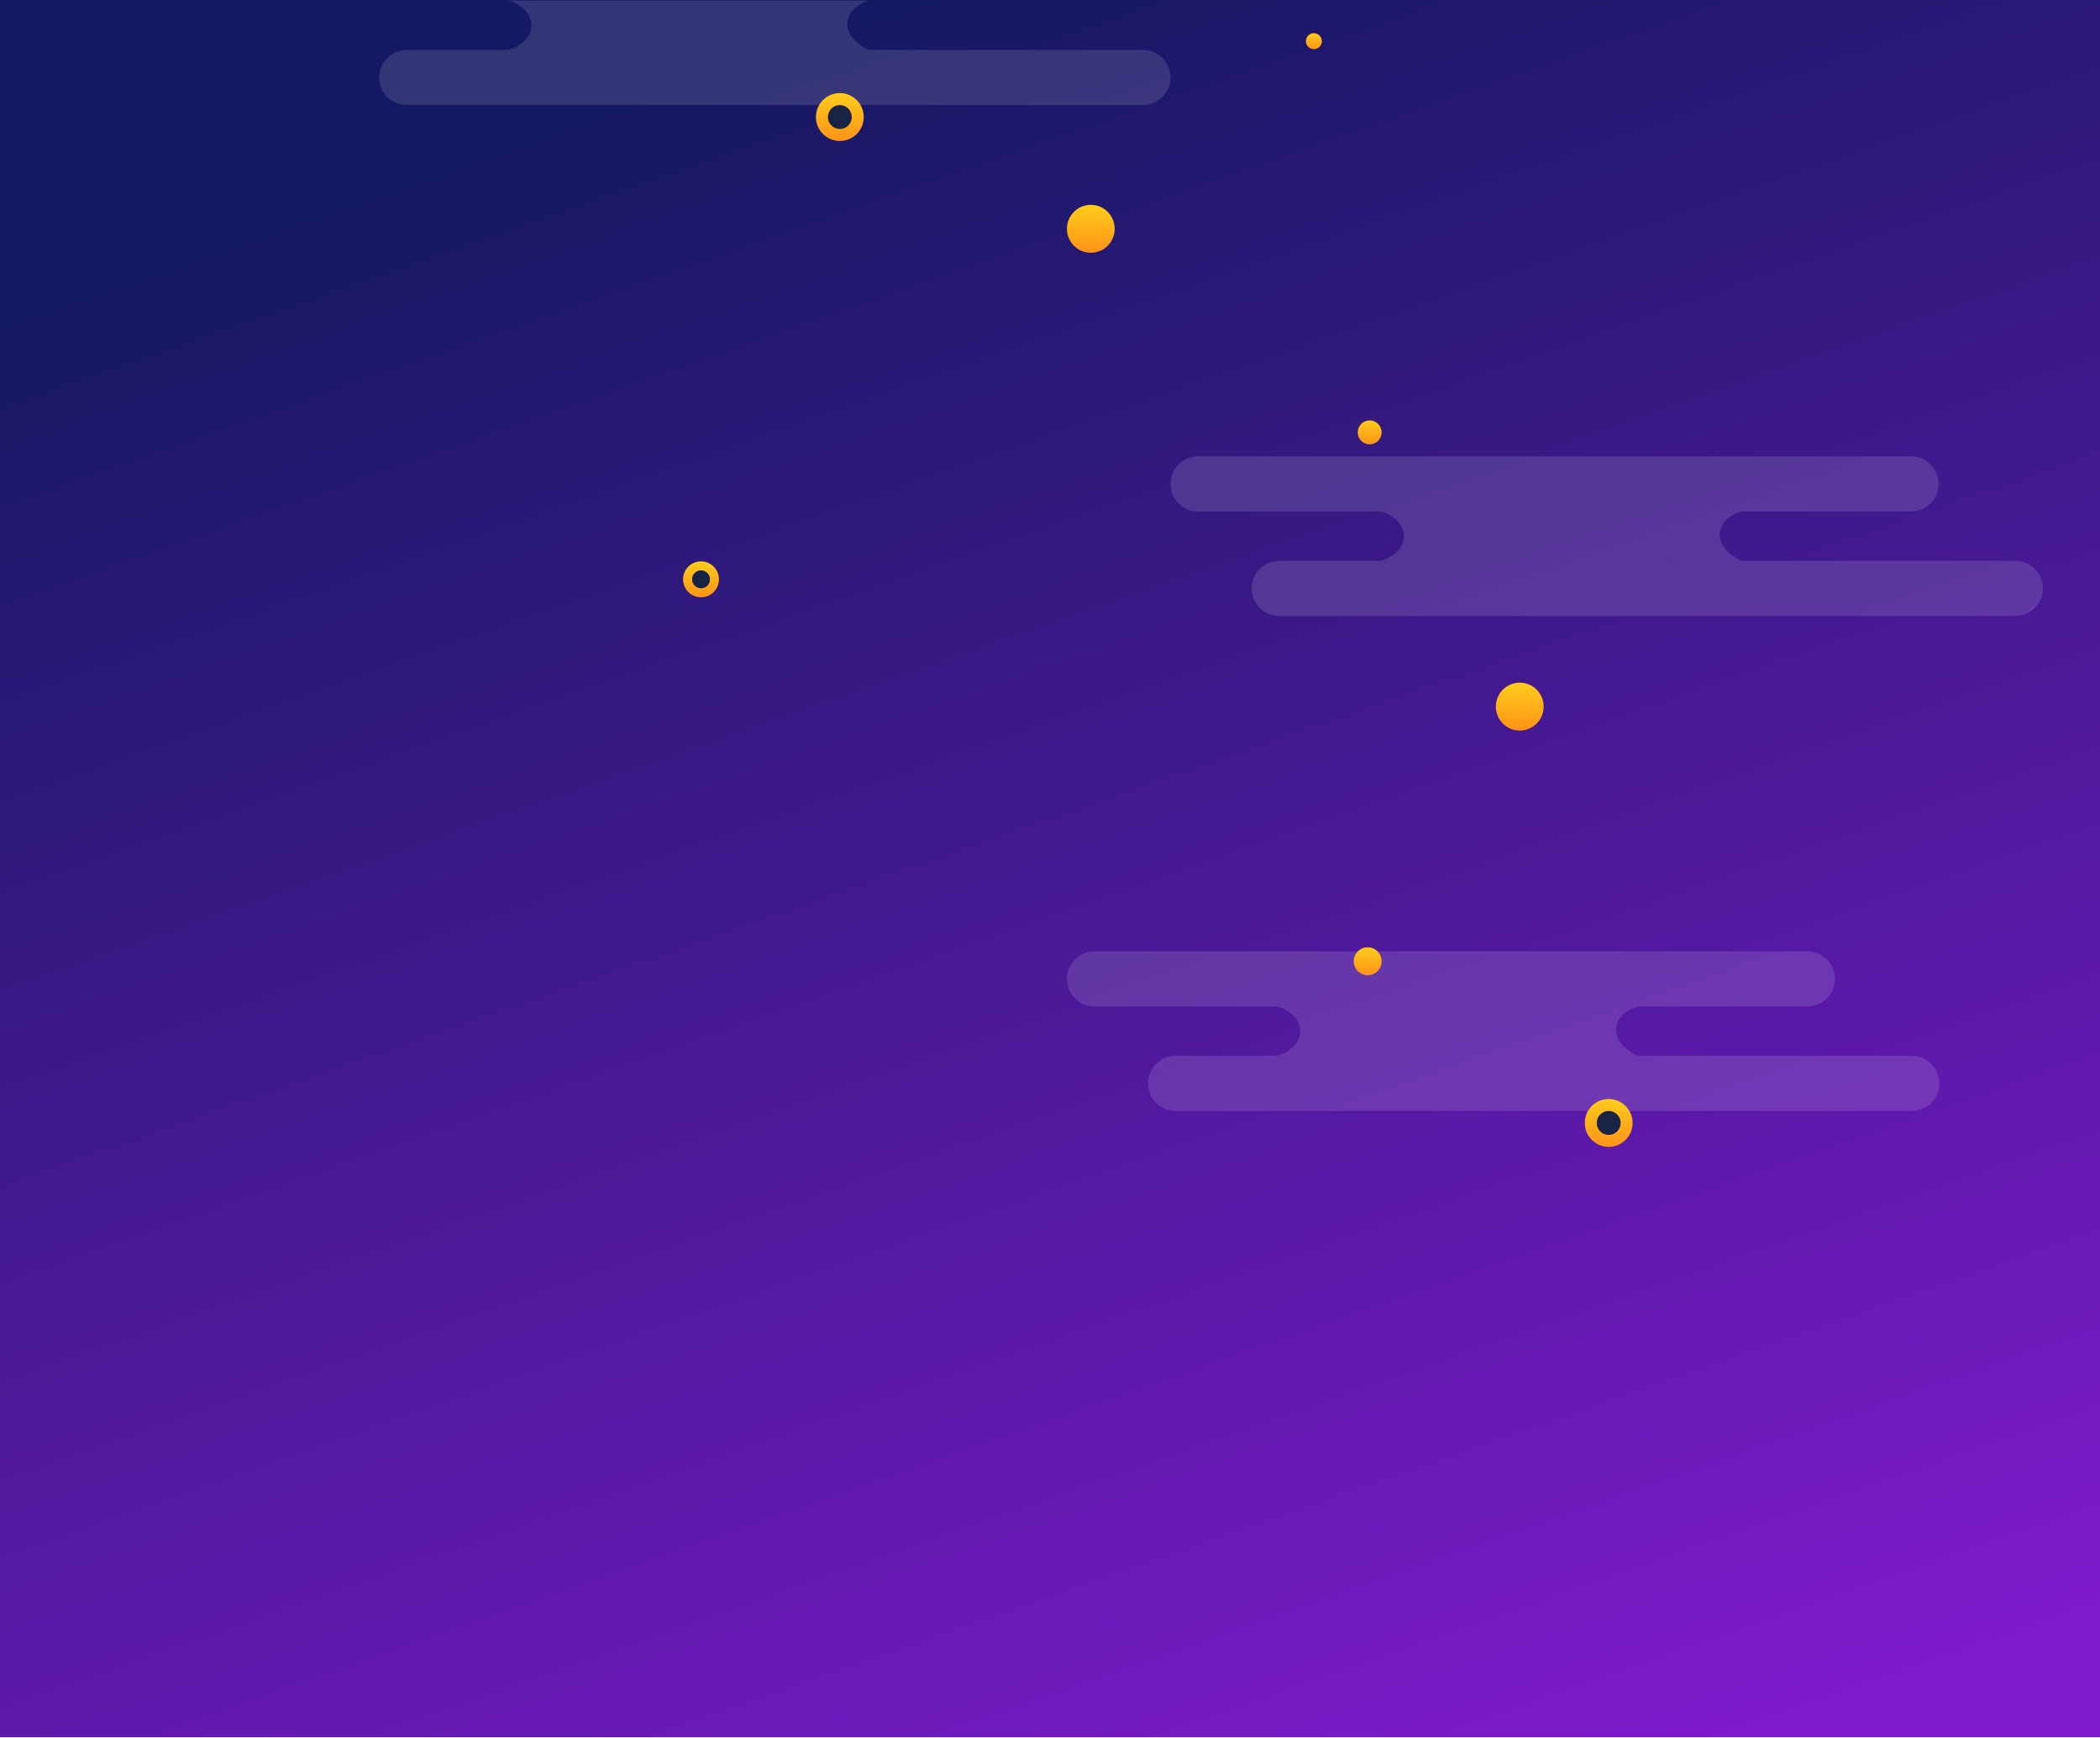
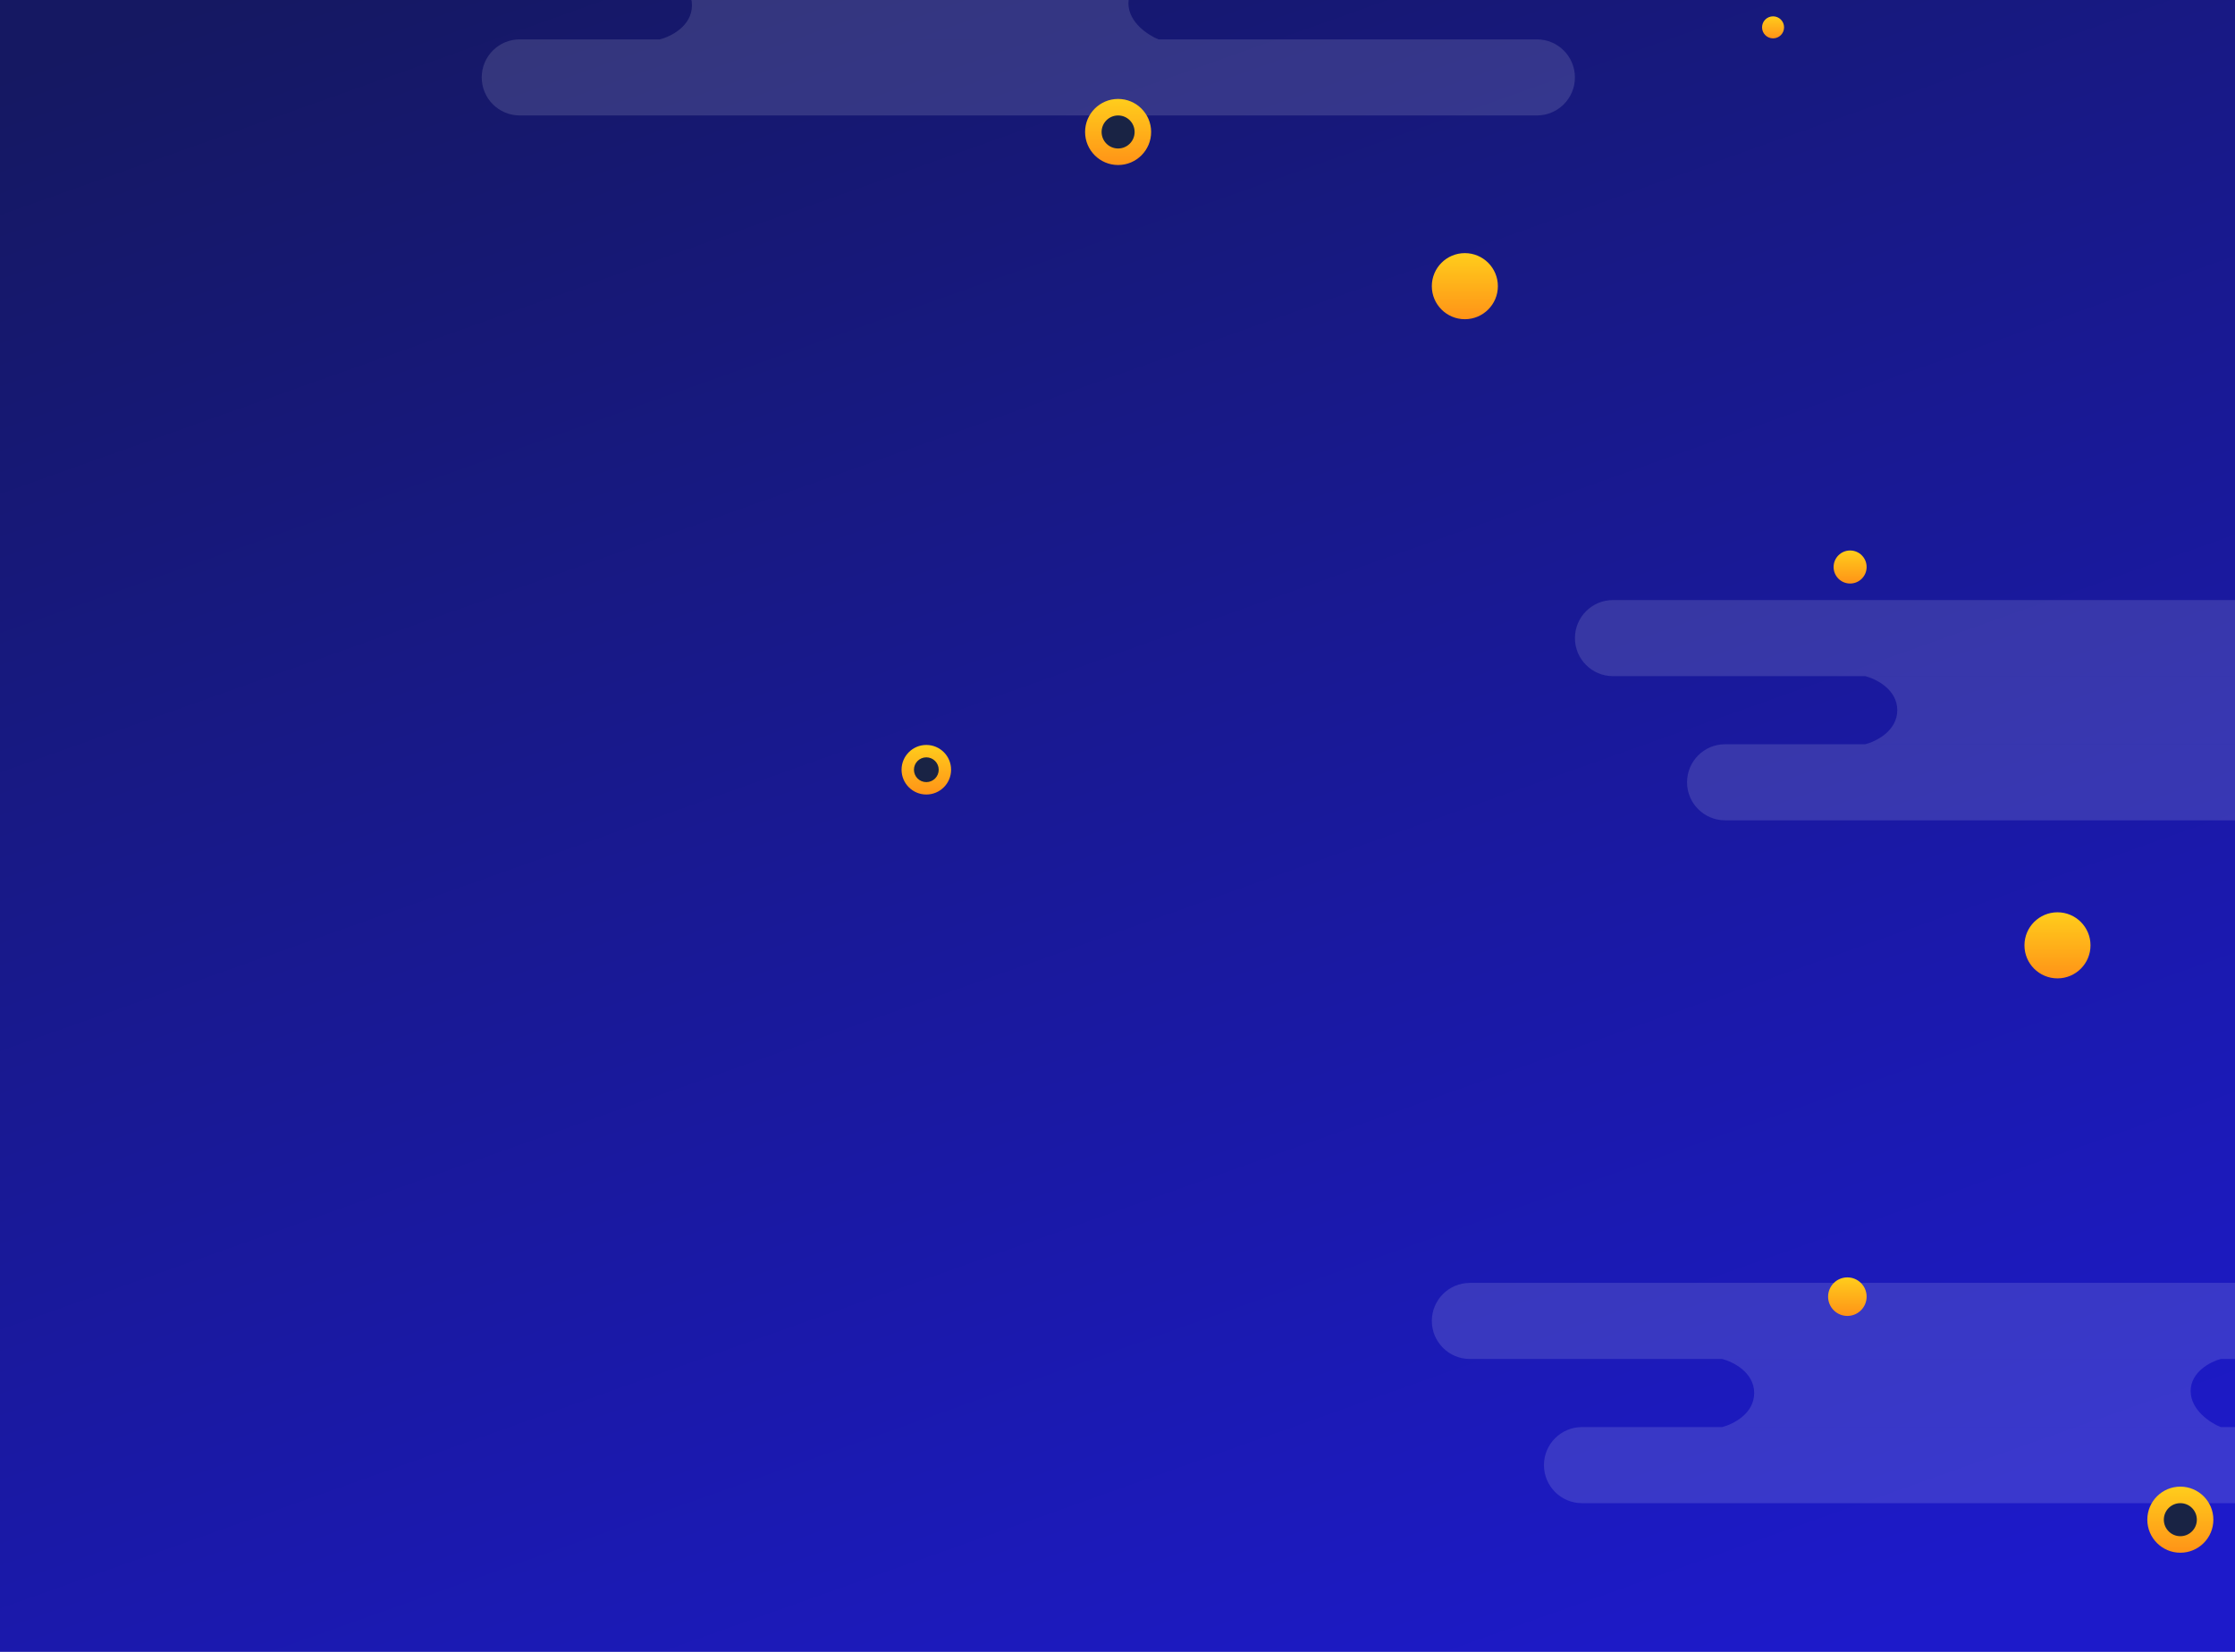
- <svg xmlns="http://www.w3.org/2000/svg" width="382" height="316" viewBox="0 0 382 316" fill="none">
-   <g clip-path="url(#clip0)">
-     <rect width="382" height="316" fill="white" />
-     <path d="M382 0H0V316H382V0Z" fill="url(#paint0_linear)" />
-     <path d="M347.627 83.007H217.926C215.159 83.007 212.916 85.253 212.916 88.023C212.916 90.794 215.159 93.04 217.926 93.04H347.627C350.393 93.04 352.636 90.794 352.636 88.023C352.636 85.253 350.393 83.007 347.627 83.007Z" fill="white" fill-opacity="0.13" />
-     <path d="M366.607 102.017H232.689C229.922 102.017 227.679 104.263 227.679 107.034C227.679 109.804 229.922 112.05 232.689 112.05H366.607C369.374 112.05 371.617 109.804 371.617 107.034C371.617 104.263 369.374 102.017 366.607 102.017Z" fill="white" fill-opacity="0.13" />
-     <path d="M255.359 97.529C255.359 100.274 252.547 101.665 251.141 102.017H316.783C315.465 101.489 312.829 99.8 312.829 97.265C312.829 94.73 315.465 93.392 316.783 93.04H251.141C252.547 93.392 255.359 94.783 255.359 97.529Z" fill="white" fill-opacity="0.13" />
-     <path d="M240.454 7.495C240.454 8.297 239.805 8.947 239.004 8.947C238.203 8.947 237.555 8.297 237.555 7.495C237.555 6.693 238.203 6.043 239.004 6.043C239.805 6.043 240.454 6.693 240.454 7.495Z" fill="url(#paint1_linear)" />
-     <path d="M198.423 45.977C200.824 45.977 202.771 44.027 202.771 41.621C202.771 39.215 200.824 37.264 198.423 37.264C196.022 37.264 194.075 39.215 194.075 41.621C194.075 44.027 196.022 45.977 198.423 45.977Z" fill="url(#paint2_linear)" />
-     <path d="M280.8 128.533C280.8 130.939 278.853 132.889 276.452 132.889C274.051 132.889 272.104 130.939 272.104 128.533C272.104 126.126 274.051 124.176 276.452 124.176C278.853 124.176 280.8 126.126 280.8 128.533Z" fill="url(#paint3_linear)" />
-     <path d="M251.323 78.65C251.323 79.854 250.35 80.829 249.149 80.829C247.948 80.829 246.975 79.854 246.975 78.65C246.975 77.447 247.948 76.472 249.149 76.472C250.35 76.472 251.323 77.447 251.323 78.65Z" fill="url(#paint4_linear)" />
-     <path d="M207.906 9.079H73.988C71.221 9.079 68.978 11.325 68.978 14.096C68.978 16.866 71.221 19.112 73.988 19.112H207.906C210.673 19.112 212.916 16.866 212.916 14.096C212.916 11.325 210.673 9.079 207.906 9.079Z" fill="white" fill-opacity="0.13" />
-     <path d="M96.659 4.591C96.659 7.336 93.847 8.727 92.441 9.079H158.083C156.765 8.551 154.128 6.861 154.128 4.326C154.128 1.792 156.765 0.454 158.083 0.102H92.441C93.847 0.454 96.659 1.845 96.659 4.591Z" fill="white" fill-opacity="0.13" />
-     <path d="M152.769 25.647C155.171 25.647 157.117 23.697 157.117 21.291C157.117 18.884 155.171 16.934 152.769 16.934C150.368 16.934 148.421 18.884 148.421 21.291C148.421 23.697 150.368 25.647 152.769 25.647Z" fill="url(#paint5_linear)" />
-     <path d="M152.769 23.468C153.97 23.468 154.943 22.493 154.943 21.29C154.943 20.087 153.97 19.112 152.769 19.112C151.569 19.112 150.595 20.087 150.595 21.29C150.595 22.493 151.569 23.468 152.769 23.468Z" fill="#192344" />
-     <path d="M328.785 173.04H199.085C196.318 173.04 194.075 175.286 194.075 178.057C194.075 180.827 196.318 183.073 199.085 183.073H328.785C331.552 183.073 333.795 180.827 333.795 178.057C333.795 175.286 331.552 173.04 328.785 173.04Z" fill="white" fill-opacity="0.13" />
-     <path d="M347.766 192.051H213.847C211.08 192.051 208.837 194.297 208.837 197.067C208.837 199.838 211.08 202.084 213.847 202.084H347.766C350.532 202.084 352.775 199.838 352.775 197.067C352.775 194.297 350.532 192.051 347.766 192.051Z" fill="white" fill-opacity="0.13" />
-     <path d="M236.518 187.562C236.518 190.308 233.706 191.698 232.3 192.05H297.942C296.624 191.522 293.988 189.833 293.988 187.298C293.988 184.763 296.624 183.425 297.942 183.074H232.3C233.706 183.425 236.518 184.816 236.518 187.562Z" fill="white" fill-opacity="0.13" />
-     <path d="M248.787 177.397C250.188 177.397 251.323 176.259 251.323 174.856C251.323 173.452 250.188 172.314 248.787 172.314C247.386 172.314 246.251 173.452 246.251 174.856C246.251 176.259 247.386 177.397 248.787 177.397Z" fill="url(#paint6_linear)" />
-     <path d="M292.629 208.618C295.03 208.618 296.977 206.668 296.977 204.262C296.977 201.856 295.03 199.905 292.629 199.905C290.227 199.905 288.281 201.856 288.281 204.262C288.281 206.668 290.227 208.618 292.629 208.618Z" fill="url(#paint7_linear)" />
-     <path d="M292.629 206.44C293.829 206.44 294.803 205.465 294.803 204.262C294.803 203.059 293.829 202.083 292.629 202.083C291.428 202.083 290.455 203.059 290.455 204.262C290.455 205.465 291.428 206.44 292.629 206.44Z" fill="#192344" />
-     <path d="M127.518 108.647C129.319 108.647 130.779 107.184 130.779 105.38C130.779 103.575 129.319 102.112 127.518 102.112C125.717 102.112 124.257 103.575 124.257 105.38C124.257 107.184 125.717 108.647 127.518 108.647Z" fill="url(#paint8_linear)" />
-     <path d="M127.518 107.013C128.418 107.013 129.148 106.282 129.148 105.38C129.148 104.478 128.418 103.746 127.518 103.746C126.617 103.746 125.887 104.478 125.887 105.38C125.887 106.282 126.617 107.013 127.518 107.013Z" fill="#192344" />
-   </g>
+ <svg xmlns="http://www.w3.org/2000/svg" width="414" height="306" viewBox="0 0 414 306" fill="none">
+   <rect x="-8" y="-49" width="422.07" height="355" fill="url(#paint0_linear)" />
+   <rect x="291.731" y="111.158" width="196.566" height="14.096" rx="7.048" fill="white" fill-opacity="0.13" />
+   <rect x="312.5" y="137.867" width="202.5" height="14.096" rx="7.048" fill="white" fill-opacity="0.13" />
+   <path d="M351.442 131.561C351.442 135.418 347.486 137.372 345.508 137.867H437.857C436.003 137.125 432.294 134.751 432.294 131.19C432.294 127.628 436.003 125.749 437.857 125.254H345.508C347.486 125.749 351.442 127.703 351.442 131.561Z" fill="white" fill-opacity="0.13" />
+   <path d="M330.472 5.066C330.472 6.193 329.559 7.106 328.433 7.106C327.306 7.106 326.394 6.193 326.394 5.066C326.394 3.939 327.306 3.026 328.433 3.026C329.559 3.026 330.472 3.939 330.472 5.066Z" fill="url(#paint1_linear)" />
+   <ellipse cx="271.341" cy="53.011" rx="6.117" ry="6.121" fill="url(#paint2_linear)" />
+   <path d="M387.234 175.121C387.234 178.501 384.495 181.241 381.117 181.241C377.739 181.241 375 178.501 375 175.121C375 171.74 377.739 169 381.117 169C384.495 169 387.234 171.74 387.234 175.121Z" fill="url(#paint3_linear)" />
+   <path d="M345.764 105.037C345.764 106.728 344.395 108.098 342.705 108.098C341.016 108.098 339.647 106.728 339.647 105.037C339.647 103.347 341.016 101.977 342.705 101.977C344.395 101.977 345.764 103.347 345.764 105.037Z" fill="url(#paint4_linear)" />
+   <rect x="89.231" y="7.292" width="202.5" height="14.096" rx="7.048" fill="white" fill-opacity="0.13" />
+   <path d="M128.174 0.985C128.174 4.843 124.218 6.797 122.24 7.292H214.589C212.734 6.55 209.025 4.176 209.025 0.614C209.025 -2.947 212.734 -4.826 214.589 -5.321H122.24C124.218 -4.826 128.174 -2.873 128.174 0.985Z" fill="white" fill-opacity="0.13" />
+   <ellipse cx="207.113" cy="24.448" rx="6.117" ry="6.121" fill="url(#paint5_linear)" />
+   <ellipse cx="207.113" cy="24.448" rx="3.058" ry="3.06" fill="#192344" />
+   <rect x="265.224" y="237.652" width="196.566" height="14.096" rx="7.048" fill="white" fill-opacity="0.13" />
+   <rect x="285.993" y="264.361" width="202.5" height="14.096" rx="7.048" fill="white" fill-opacity="0.13" />
+   <path d="M324.936 258.055C324.936 261.913 320.979 263.866 319.001 264.361H411.35C409.496 263.619 405.787 261.245 405.787 257.684C405.787 254.123 409.496 252.243 411.35 251.749H319.001C320.979 252.243 324.936 254.197 324.936 258.055Z" fill="white" fill-opacity="0.13" />
+   <ellipse cx="342.196" cy="240.203" rx="3.568" ry="3.57" fill="url(#paint6_linear)" />
+   <ellipse cx="403.875" cy="281.517" rx="6.117" ry="6.121" fill="url(#paint7_linear)" />
+   <ellipse cx="403.875" cy="281.517" rx="3.058" ry="3.06" fill="#192344" />
+   <ellipse cx="171.588" cy="142.591" rx="4.588" ry="4.591" fill="url(#paint8_linear)" />
+   <ellipse cx="171.588" cy="142.591" rx="2.294" ry="2.295" fill="#192344" />
  <defs>
-     <linearGradient id="paint0_linear" x1="60.437" y1="37.517" x2="175.053" y2="364.99" gradientUnits="userSpaceOnUse">
+     <linearGradient id="paint0_linear" x1="58.777" y1="-6.853" x2="189.215" y2="359.684" gradientUnits="userSpaceOnUse">
      <stop stop-color="#151862" />
-       <stop offset="1" stop-color="#7D1ACA" />
+       <stop offset="1" stop-color="#1D1ACA" />
    </linearGradient>
-     <linearGradient id="paint1_linear" x1="239.004" y1="6.043" x2="239.004" y2="8.947" gradientUnits="userSpaceOnUse">
+     <linearGradient id="paint1_linear" x1="328.433" y1="3.026" x2="328.433" y2="7.106" gradientUnits="userSpaceOnUse">
      <stop stop-color="#FFCD1C" />
      <stop offset="1" stop-color="#FF9317" />
    </linearGradient>
-     <linearGradient id="paint2_linear" x1="198.423" y1="37.264" x2="198.423" y2="45.977" gradientUnits="userSpaceOnUse">
+     <linearGradient id="paint2_linear" x1="271.341" y1="46.891" x2="271.341" y2="59.132" gradientUnits="userSpaceOnUse">
      <stop stop-color="#FFCD1C" />
      <stop offset="1" stop-color="#FF9317" />
    </linearGradient>
-     <linearGradient id="paint3_linear" x1="276.452" y1="124.176" x2="276.452" y2="132.889" gradientUnits="userSpaceOnUse">
+     <linearGradient id="paint3_linear" x1="381.117" y1="169" x2="381.117" y2="181.241" gradientUnits="userSpaceOnUse">
      <stop stop-color="#FFCD1C" />
      <stop offset="1" stop-color="#FF9317" />
    </linearGradient>
-     <linearGradient id="paint4_linear" x1="249.149" y1="76.472" x2="249.149" y2="80.829" gradientUnits="userSpaceOnUse">
+     <linearGradient id="paint4_linear" x1="342.705" y1="101.977" x2="342.705" y2="108.098" gradientUnits="userSpaceOnUse">
      <stop stop-color="#FFCD1C" />
      <stop offset="1" stop-color="#FF9317" />
    </linearGradient>
-     <linearGradient id="paint5_linear" x1="152.769" y1="16.934" x2="152.769" y2="25.647" gradientUnits="userSpaceOnUse">
+     <linearGradient id="paint5_linear" x1="207.113" y1="18.327" x2="207.113" y2="30.569" gradientUnits="userSpaceOnUse">
      <stop stop-color="#FFCD1C" />
      <stop offset="1" stop-color="#FF9317" />
    </linearGradient>
-     <linearGradient id="paint6_linear" x1="248.787" y1="172.314" x2="248.787" y2="177.397" gradientUnits="userSpaceOnUse">
+     <linearGradient id="paint6_linear" x1="342.196" y1="236.632" x2="342.196" y2="243.773" gradientUnits="userSpaceOnUse">
      <stop stop-color="#FFCD1C" />
      <stop offset="1" stop-color="#FF9317" />
    </linearGradient>
-     <linearGradient id="paint7_linear" x1="292.629" y1="199.905" x2="292.629" y2="208.618" gradientUnits="userSpaceOnUse">
+     <linearGradient id="paint7_linear" x1="403.875" y1="275.396" x2="403.875" y2="287.638" gradientUnits="userSpaceOnUse">
      <stop stop-color="#FFCD1C" />
      <stop offset="1" stop-color="#FF9317" />
    </linearGradient>
-     <linearGradient id="paint8_linear" x1="127.518" y1="102.112" x2="127.518" y2="108.647" gradientUnits="userSpaceOnUse">
+     <linearGradient id="paint8_linear" x1="171.588" y1="138" x2="171.588" y2="147.181" gradientUnits="userSpaceOnUse">
      <stop stop-color="#FFCD1C" />
      <stop offset="1" stop-color="#FF9317" />
    </linearGradient>
-     <clipPath id="clip0">
-       <rect width="382" height="316" fill="white" />
-     </clipPath>
  </defs>
</svg>
